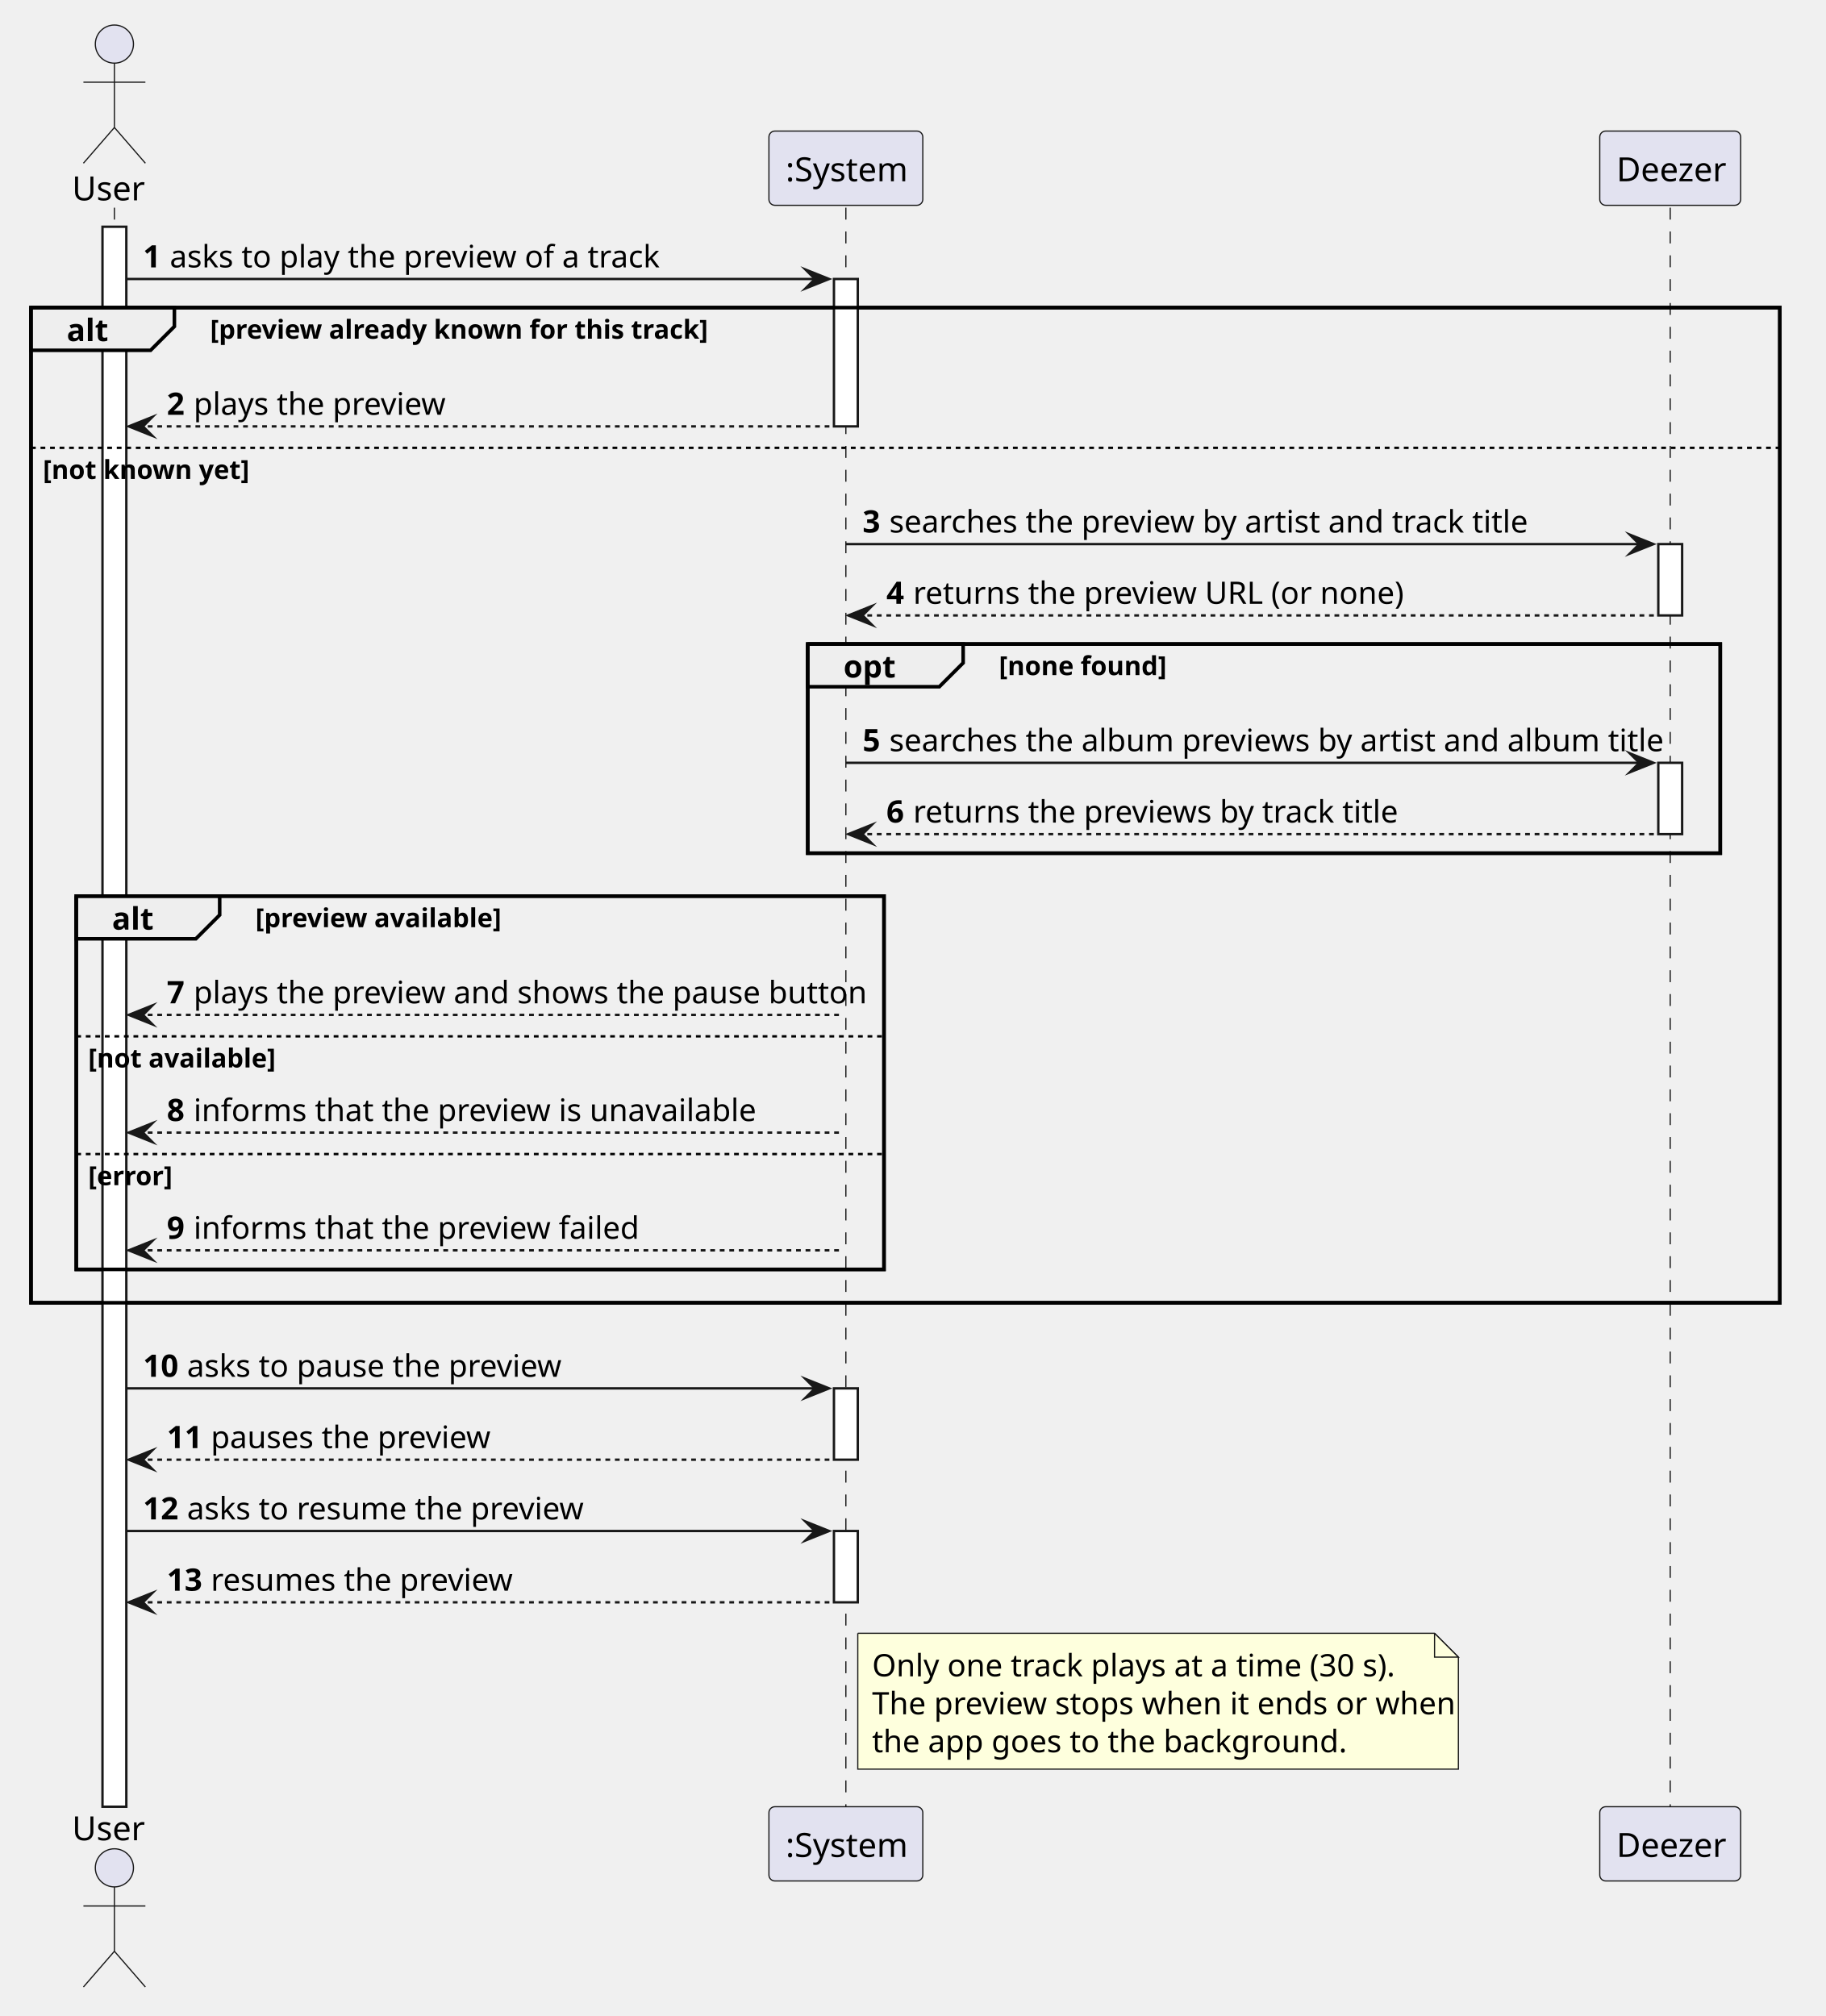
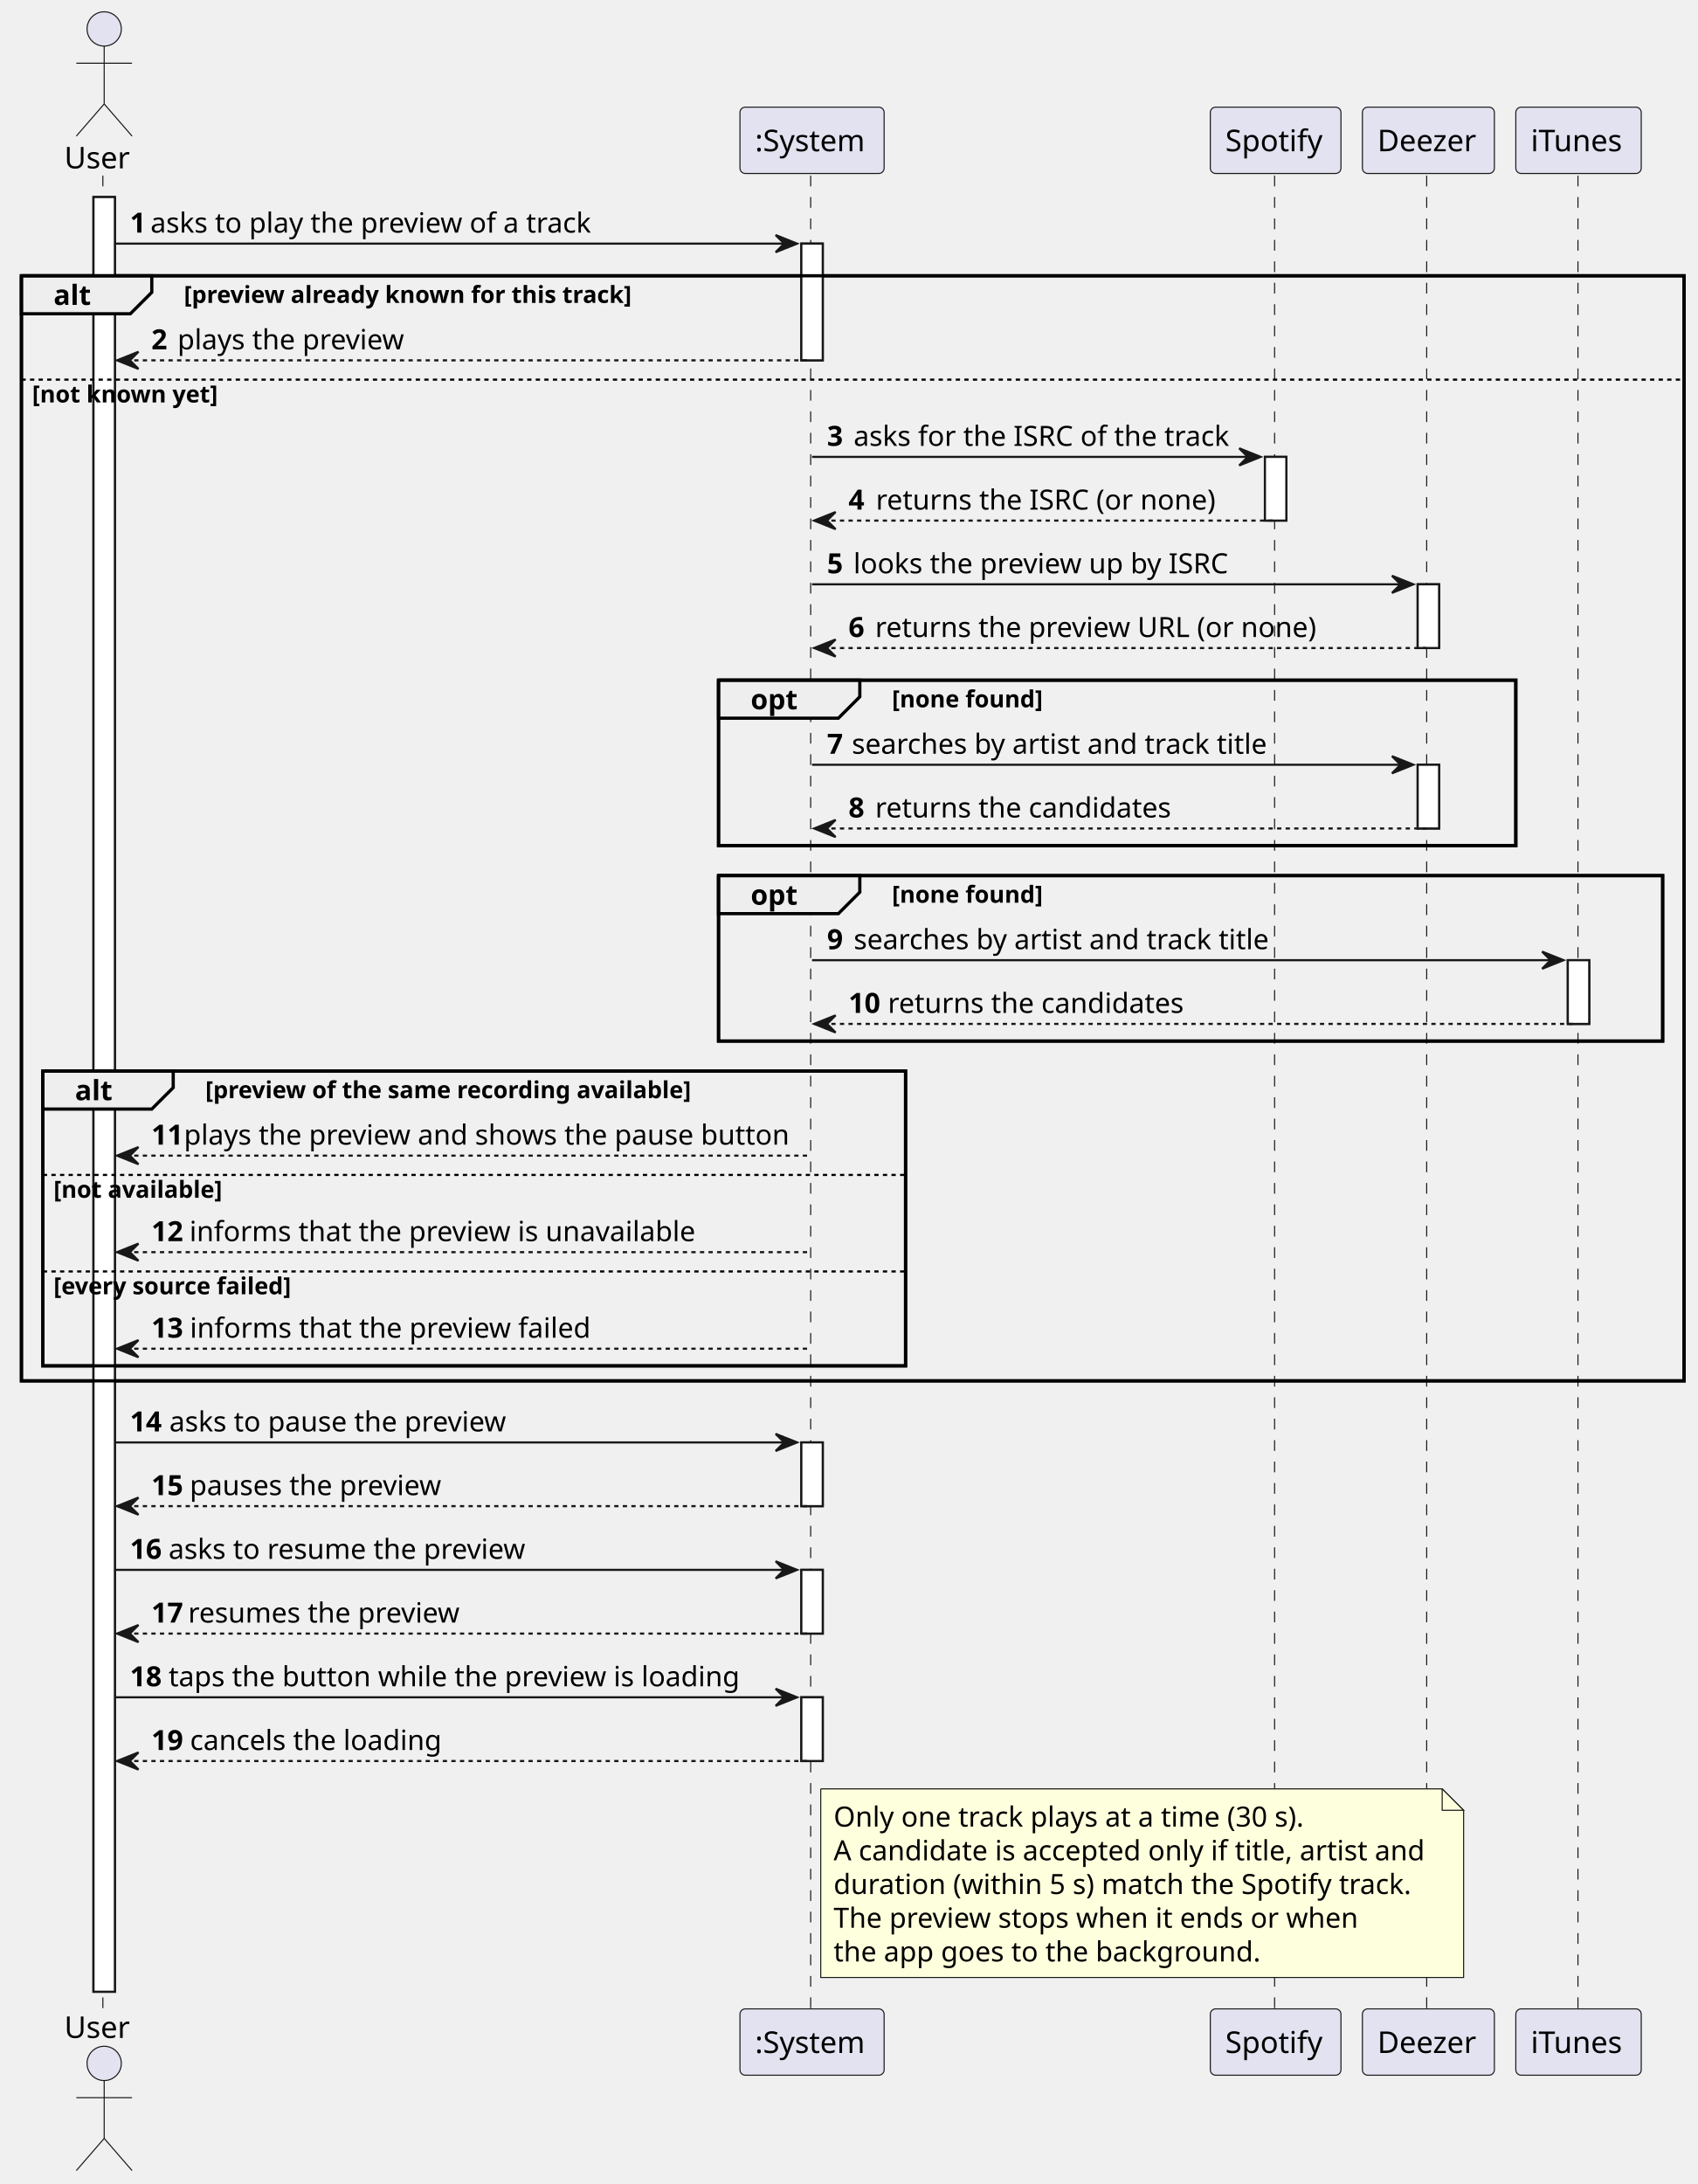
- <svg xmlns="http://www.w3.org/2000/svg" version="1.1" data-diagram-type="SEQUENCE" style="width:766px;height:846px;background:#FFFFFF;" width="766px" height="846px" viewBox="0 0 766 846" zoomAndPan="magnify" preserveAspectRatio="none" contentStyleType="text/css">
+ <svg xmlns="http://www.w3.org/2000/svg" contentStyleType="text/css" height="1019px" preserveAspectRatio="none" style="width:792px;height:1019px;background:#FFFFFF;" version="1.1" viewBox="0 0 792 1019" width="792px" zoomAndPan="magnify">
  <defs />
-   <g font-family="sans-serif" lengthAdjust="spacing">
-     <rect x="13" y="129.078" width="733.777" height="417.617" fill="none" style="stroke:#000;stroke-width:1.5;" />
-     <rect x="338.901" y="270.259" width="382.876" height="87.779" fill="none" style="stroke:#000;stroke-width:1.5;" />
-     <rect x="32" y="376.038" width="338.901" height="156.657" fill="none" style="stroke:#000;stroke-width:1.5;" />
-     <g>
-       <rect x="44.5" y="87.151" width="8" height="671.027" fill="#000" fill-opacity="0" />
-       <line x1="48" y1="87.151" x2="48" y2="758.179" style="stroke:#181818;stroke-width:0.5;stroke-dasharray:5,5;" />
-     </g>
-     <g>
-       <rect x="43" y="95.151" width="10" height="663.027" fill="#FFF" style="stroke:#181818;stroke-width:1;" />
-     </g>
-     <g>
-       <rect x="351.401" y="87.151" width="8" height="671.027" fill="#000" fill-opacity="0" />
-       <line x1="354.901" y1="87.151" x2="354.901" y2="758.179" style="stroke:#181818;stroke-width:0.5;stroke-dasharray:5,5;" />
-     </g>
-     <g>
-       <rect x="349.901" y="117.078" width="10" height="61.853" fill="#FFF" style="stroke:#181818;stroke-width:1;" />
-     </g>
-     <g>
-       <rect x="349.901" y="582.621" width="10" height="29.926" fill="#FFF" style="stroke:#181818;stroke-width:1;" />
-     </g>
-     <g>
-       <rect x="349.901" y="642.474" width="10" height="29.926" fill="#FFF" style="stroke:#181818;stroke-width:1;" />
-     </g>
-     <g>
-       <rect x="697.277" y="87.151" width="8" height="671.027" fill="#000" fill-opacity="0" />
-       <line x1="700.777" y1="87.151" x2="700.777" y2="758.179" style="stroke:#181818;stroke-width:0.5;stroke-dasharray:5,5;" />
-     </g>
-     <g>
-       <rect x="695.777" y="228.333" width="10" height="29.926" fill="#FFF" style="stroke:#181818;stroke-width:1;" />
-     </g>
-     <g>
-       <rect x="695.777" y="320.111" width="10" height="29.926" fill="#FFF" style="stroke:#181818;stroke-width:1;" />
-     </g>
-     <text x="30.221" y="84.075" fill="#000" font-size="14" textLength="29.559">User</text>
-     <ellipse cx="48" cy="18.5" rx="8" ry="8" fill="#E2E2F0" style="stroke:#181818;stroke-width:0.5;" />
-     <path d="M48,26.5 L48,53.5 M35,34.5 L61,34.5 M48,53.5 L35,68.5 M48,53.5 L61,68.5" style="stroke:#181818;stroke-width:0.5;" fill="none" />
-     <rect x="322.619" y="55" width="64.565" height="31.151" fill="#E2E2F0" style="stroke:#181818;stroke-width:0.5;" rx="2.5" ry="2.5" />
-     <text x="329.619" y="76.075" fill="#000" font-size="14" textLength="50.565">:System</text>
-     <rect x="671.212" y="55" width="59.131" height="31.151" fill="#E2E2F0" style="stroke:#181818;stroke-width:0.5;" rx="2.5" ry="2.5" />
-     <text x="678.212" y="76.075" fill="#000" font-size="14" textLength="45.131">Deezer</text>
-     <text x="30.221" y="772.254" fill="#000" font-size="14" textLength="29.559">User</text>
-     <ellipse cx="48" cy="783.83" rx="8" ry="8" fill="#E2E2F0" style="stroke:#181818;stroke-width:0.5;" />
-     <path d="M48,791.83 L48,818.83 M35,799.83 L61,799.83 M48,818.83 L35,833.83 M48,818.83 L61,833.83" style="stroke:#181818;stroke-width:0.5;" fill="none" />
-     <rect x="322.619" y="758.179" width="64.565" height="31.151" fill="#E2E2F0" style="stroke:#181818;stroke-width:0.5;" rx="2.5" ry="2.5" />
-     <text x="329.619" y="779.254" fill="#000" font-size="14" textLength="50.565">:System</text>
-     <rect x="671.212" y="758.179" width="59.131" height="31.151" fill="#E2E2F0" style="stroke:#181818;stroke-width:0.5;" rx="2.5" ry="2.5" />
-     <text x="678.212" y="779.254" fill="#000" font-size="14" textLength="45.131">Deezer</text>
-     <polygon points="337.901,113.078,347.901,117.078,337.901,121.078,341.901,117.078" fill="#181818" style="stroke:#181818;stroke-width:1;stroke-linejoin:miter;stroke-miterlimit:10;" />
-     <line x1="53" y1="117.078" x2="343.901" y2="117.078" style="stroke:#181818;stroke-width:1;" />
-     <text x="60" y="112.221" fill="#000" font-size="13" font-weight="700">1</text>
-     <text x="71.23" y="112.221" fill="#000" font-size="13" textLength="195.813">asks to play the preview of a track</text>
-     <path d="M13,129.078 L73.171,129.078 L73.171,137.004 L63.171,147.004 L13,147.004 L13,129.078" style="stroke:#000;stroke-width:1.5;" fill="#EEE" />
-     <rect x="13" y="129.078" width="733.777" height="417.617" fill="none" style="stroke:#000;stroke-width:1.5;" />
-     <text x="28" y="143.147" fill="#000" font-size="13" textLength="15.171" font-weight="700">alt</text>
-     <text x="88.171" y="142.137" fill="#000" font-size="11" textLength="197.447" font-weight="700">[preview already known for this track]</text>
-     <polygon points="64,174.93,54,178.93,64,182.93,60,178.93" fill="#181818" style="stroke:#181818;stroke-width:1;stroke-linejoin:miter;stroke-miterlimit:10;" />
-     <line x1="58" y1="178.93" x2="348.901" y2="178.93" style="stroke:#181818;stroke-width:1;stroke-dasharray:2,2;" />
-     <text x="70" y="174.074" fill="#000" font-size="13" font-weight="700">2</text>
-     <text x="81.23" y="174.074" fill="#000" font-size="13" textLength="100.439">plays the preview</text>
-     <line x1="13" y1="187.93" x2="746.777" y2="187.93" style="stroke:#000;stroke-width:1;stroke-dasharray:2,2;" />
-     <text x="18" y="200.989" fill="#000" font-size="11" textLength="81.27" font-weight="700">[not known yet]</text>
-     <polygon points="683.777,224.333,693.777,228.333,683.777,232.333,687.777,228.333" fill="#181818" style="stroke:#181818;stroke-width:1;stroke-linejoin:miter;stroke-miterlimit:10;" />
-     <line x1="354.901" y1="228.333" x2="689.777" y2="228.333" style="stroke:#181818;stroke-width:1;" />
-     <text x="361.901" y="223.476" fill="#000" font-size="13" font-weight="700">3</text>
-     <text x="373.131" y="223.476" fill="#000" font-size="13" textLength="252.891">searches the preview by artist and track title</text>
-     <polygon points="365.901,254.259,355.901,258.259,365.901,262.259,361.901,258.259" fill="#181818" style="stroke:#181818;stroke-width:1;stroke-linejoin:miter;stroke-miterlimit:10;" />
-     <line x1="359.901" y1="258.259" x2="694.777" y2="258.259" style="stroke:#181818;stroke-width:1;stroke-dasharray:2,2;" />
-     <text x="371.901" y="253.402" fill="#000" font-size="13" font-weight="700">4</text>
-     <text x="383.131" y="253.402" fill="#000" font-size="13" textLength="196.53">returns the preview URL (or none)</text>
-     <path d="M338.901,270.259 L404.112,270.259 L404.112,278.185 L394.112,288.185 L338.901,288.185 L338.901,270.259" style="stroke:#000;stroke-width:1.5;" fill="#EEE" />
-     <rect x="338.901" y="270.259" width="382.876" height="87.779" fill="none" style="stroke:#000;stroke-width:1.5;" />
-     <text x="353.901" y="284.329" fill="#000" font-size="13" textLength="20.211" font-weight="700">opt</text>
-     <text x="419.112" y="283.318" fill="#000" font-size="11" textLength="67.198" font-weight="700">[none found]</text>
-     <polygon points="683.777,316.111,693.777,320.111,683.777,324.111,687.777,320.111" fill="#181818" style="stroke:#181818;stroke-width:1;stroke-linejoin:miter;stroke-miterlimit:10;" />
-     <line x1="354.901" y1="320.111" x2="689.777" y2="320.111" style="stroke:#181818;stroke-width:1;" />
-     <text x="361.901" y="315.255" fill="#000" font-size="13" font-weight="700">5</text>
-     <text x="373.131" y="315.255" fill="#000" font-size="13" textLength="305.646">searches the album previews by artist and album title</text>
-     <polygon points="365.901,346.038,355.901,350.038,365.901,354.038,361.901,350.038" fill="#181818" style="stroke:#181818;stroke-width:1;stroke-linejoin:miter;stroke-miterlimit:10;" />
-     <line x1="359.901" y1="350.038" x2="694.777" y2="350.038" style="stroke:#181818;stroke-width:1;stroke-dasharray:2,2;" />
-     <text x="371.901" y="345.181" fill="#000" font-size="13" font-weight="700">6</text>
-     <text x="383.131" y="345.181" fill="#000" font-size="13" textLength="190.017">returns the previews by track title</text>
-     <path d="M32,376.038 L92.171,376.038 L92.171,383.964 L82.171,393.964 L32,393.964 L32,376.038" style="stroke:#000;stroke-width:1.5;" fill="#EEE" />
-     <rect x="32" y="376.038" width="338.901" height="156.657" fill="none" style="stroke:#000;stroke-width:1.5;" />
-     <text x="47" y="390.107" fill="#000" font-size="13" textLength="15.171" font-weight="700">alt</text>
-     <text x="107.171" y="389.097" fill="#000" font-size="11" textLength="97.824" font-weight="700">[preview available]</text>
-     <polygon points="64,421.89,54,425.89,64,429.89,60,425.89" fill="#181818" style="stroke:#181818;stroke-width:1;stroke-linejoin:miter;stroke-miterlimit:10;" />
-     <line x1="58" y1="425.89" x2="353.901" y2="425.89" style="stroke:#181818;stroke-width:1;stroke-dasharray:2,2;" />
-     <text x="70" y="421.034" fill="#000" font-size="13" font-weight="700">7</text>
-     <text x="81.23" y="421.034" fill="#000" font-size="13" textLength="266.671">plays the preview and shows the pause button</text>
-     <line x1="32" y1="434.89" x2="370.901" y2="434.89" style="stroke:#000;stroke-width:1;stroke-dasharray:2,2;" />
-     <text x="37" y="447.949" fill="#000" font-size="11" textLength="73.96" font-weight="700">[not available]</text>
-     <polygon points="64,471.292,54,475.292,64,479.292,60,475.292" fill="#181818" style="stroke:#181818;stroke-width:1;stroke-linejoin:miter;stroke-miterlimit:10;" />
-     <line x1="58" y1="475.292" x2="353.901" y2="475.292" style="stroke:#181818;stroke-width:1;stroke-dasharray:2,2;" />
-     <text x="70" y="470.436" fill="#000" font-size="13" font-weight="700">8</text>
-     <text x="81.23" y="470.436" fill="#000" font-size="13" textLength="220.391">informs that the preview is unavailable</text>
-     <line x1="32" y1="484.292" x2="370.901" y2="484.292" style="stroke:#000;stroke-width:1;stroke-dasharray:2,2;" />
-     <text x="37" y="497.352" fill="#000" font-size="11" textLength="33.005" font-weight="700">[error]</text>
-     <polygon points="64,520.695,54,524.695,64,528.695,60,524.695" fill="#181818" style="stroke:#181818;stroke-width:1;stroke-linejoin:miter;stroke-miterlimit:10;" />
-     <line x1="58" y1="524.695" x2="353.901" y2="524.695" style="stroke:#181818;stroke-width:1;stroke-dasharray:2,2;" />
-     <text x="70" y="519.838" fill="#000" font-size="13" font-weight="700">9</text>
-     <text x="81.23" y="519.838" fill="#000" font-size="13" textLength="172.694">informs that the preview failed</text>
-     <polygon points="337.901,578.621,347.901,582.621,337.901,586.621,341.901,582.621" fill="#181818" style="stroke:#181818;stroke-width:1;stroke-linejoin:miter;stroke-miterlimit:10;" />
-     <line x1="53" y1="582.621" x2="343.901" y2="582.621" style="stroke:#181818;stroke-width:1;" />
-     <text x="60" y="577.765" fill="#000" font-size="13" textLength="14.46" font-weight="700">10</text>
-     <text x="78.46" y="577.765" fill="#000" font-size="13" textLength="150.306">asks to pause the preview</text>
-     <polygon points="64,608.547,54,612.547,64,616.547,60,612.547" fill="#181818" style="stroke:#181818;stroke-width:1;stroke-linejoin:miter;stroke-miterlimit:10;" />
-     <line x1="58" y1="612.547" x2="348.901" y2="612.547" style="stroke:#181818;stroke-width:1;stroke-dasharray:2,2;" />
-     <text x="70" y="607.691" fill="#000" font-size="13" textLength="14.46" font-weight="700">11</text>
-     <text x="88.46" y="607.691" fill="#000" font-size="13" textLength="112.011">pauses the preview</text>
-     <polygon points="337.901,638.474,347.901,642.474,337.901,646.474,341.901,642.474" fill="#181818" style="stroke:#181818;stroke-width:1;stroke-linejoin:miter;stroke-miterlimit:10;" />
-     <line x1="53" y1="642.474" x2="343.901" y2="642.474" style="stroke:#181818;stroke-width:1;" />
-     <text x="60" y="637.617" fill="#000" font-size="13" textLength="14.46" font-weight="700">12</text>
-     <text x="78.46" y="637.617" fill="#000" font-size="13" textLength="158.234">asks to resume the preview</text>
-     <polygon points="64,668.4,54,672.4,64,676.4,60,672.4" fill="#181818" style="stroke:#181818;stroke-width:1;stroke-linejoin:miter;stroke-miterlimit:10;" />
-     <line x1="58" y1="672.4" x2="348.901" y2="672.4" style="stroke:#181818;stroke-width:1;stroke-dasharray:2,2;" />
-     <text x="70" y="667.543" fill="#000" font-size="13" textLength="14.46" font-weight="700">13</text>
-     <text x="88.46" y="667.543" fill="#000" font-size="13" textLength="119.939">resumes the preview</text>
-     <path d="M359.901,685.4 L359.901,742.4 L611.901,742.4 L611.901,695.4 L601.901,685.4 L359.901,685.4" style="stroke:#181818;stroke-width:0.5;" fill="#FEFFDD" />
-     <path d="M601.901,685.4 L601.901,695.4 L611.901,695.4 L601.901,685.4" style="stroke:#181818;stroke-width:0.5;" fill="#FEFFDD" />
-     <text x="365.901" y="703.47" fill="#000" font-size="13" textLength="211.694">Only one track plays at a time (30 s).</text>
-     <text x="365.901" y="719.396" fill="#000" font-size="13" textLength="231.956">The preview stops when it ends or when</text>
-     <text x="365.901" y="735.322" fill="#000" font-size="13" textLength="186.475">the app goes to the background.</text>
+   <g>
+     <rect fill="#FFFFFF" height="837.355" style="stroke:#181818;stroke-width:1.0;" width="10" x="43.62" y="91.939" />
+     <rect fill="#FFFFFF" height="54.459" style="stroke:#181818;stroke-width:1.0;" width="10" x="373.944" y="113.669" />
+     <rect fill="#FFFFFF" height="29.73" style="stroke:#181818;stroke-width:1.0;" width="10" x="373.944" y="672.999" />
+     <rect fill="#FFFFFF" height="29.73" style="stroke:#181818;stroke-width:1.0;" width="10" x="373.944" y="732.458" />
+     <rect fill="#FFFFFF" height="29.73" style="stroke:#181818;stroke-width:1.0;" width="10" x="373.944" y="791.917" />
+     <rect fill="#FFFFFF" height="29.73" style="stroke:#181818;stroke-width:1.0;" width="10" x="590.279" y="213.167" />
+     <rect fill="#FFFFFF" height="29.73" style="stroke:#181818;stroke-width:1.0;" width="10" x="661.56" y="272.626" />
+     <rect fill="#FFFFFF" height="29.73" style="stroke:#181818;stroke-width:1.0;" width="10" x="661.56" y="356.815" />
+     <rect fill="#FFFFFF" height="29.73" style="stroke:#181818;stroke-width:1.0;" width="10" x="731.621" y="448.003" />
+     <rect fill="none" height="515.601" style="stroke:#000000;stroke-width:1.5;" width="775.885" x="10" y="128.669" />
+     <rect fill="none" height="77.189" style="stroke:#000000;stroke-width:1.5;" width="372.051" x="335.305" y="317.356" />
+     <rect fill="none" height="77.189" style="stroke:#000000;stroke-width:1.5;" width="440.581" x="335.305" y="408.544" />
+     <rect fill="none" height="137.537" style="stroke:#000000;stroke-width:1.5;" width="402.584" x="20" y="499.732" />
+     <line style="stroke:#181818;stroke-width:0.5;stroke-dasharray:5.0,5.0;" x1="48" x2="48" y1="81.939" y2="938.294" />
+     <line style="stroke:#181818;stroke-width:0.5;stroke-dasharray:5.0,5.0;" x1="378.305" x2="378.305" y1="81.939" y2="938.294" />
+     <line style="stroke:#181818;stroke-width:0.5;stroke-dasharray:5.0,5.0;" x1="594.794" x2="594.794" y1="81.939" y2="938.294" />
+     <line style="stroke:#181818;stroke-width:0.5;stroke-dasharray:5.0,5.0;" x1="665.764" x2="665.764" y1="81.939" y2="938.294" />
+     <line style="stroke:#181818;stroke-width:0.5;stroke-dasharray:5.0,5.0;" x1="736.356" x2="736.356" y1="81.939" y2="938.294" />
+     <text fill="#000000" font-family="sans-serif" font-size="14" lengthAdjust="spacing" textLength="31.24" x="30" y="78.562">User</text>
+     <ellipse cx="48.62" cy="13.5" fill="#E2E2F0" rx="8" ry="8" style="stroke:#181818;stroke-width:0.5;" />
+     <path d="M48.62,21.5 L48.62,48.5 M35.62,29.5 L61.62,29.5 M48.62,48.5 L35.62,63.5 M48.62,48.5 L61.62,63.5 " fill="none" style="stroke:#181818;stroke-width:0.5;" />
+     <text fill="#000000" font-family="sans-serif" font-size="14" lengthAdjust="spacing" textLength="31.24" x="30" y="950.856">User</text>
+     <ellipse cx="48.62" cy="962.733" fill="#E2E2F0" rx="8" ry="8" style="stroke:#181818;stroke-width:0.5;" />
+     <path d="M48.62,970.733 L48.62,997.733 M35.62,978.733 L61.62,978.733 M48.62,997.733 L35.62,1012.733 M48.62,997.733 L61.62,1012.733 " fill="none" style="stroke:#181818;stroke-width:0.5;" />
+     <rect fill="#E2E2F0" height="30.939" rx="2.5" ry="2.5" style="stroke:#181818;stroke-width:0.5;" width="67.279" x="345.305" y="50" />
+     <text fill="#000000" font-family="sans-serif" font-size="14" lengthAdjust="spacing" textLength="53.279" x="352.305" y="70.562">:System</text>
+     <rect fill="#E2E2F0" height="30.939" rx="2.5" ry="2.5" style="stroke:#181818;stroke-width:0.5;" width="67.279" x="345.305" y="937.294" />
+     <text fill="#000000" font-family="sans-serif" font-size="14" lengthAdjust="spacing" textLength="53.279" x="352.305" y="957.856">:System</text>
+     <rect fill="#E2E2F0" height="30.939" rx="2.5" ry="2.5" style="stroke:#181818;stroke-width:0.5;" width="60.97" x="564.794" y="50" />
+     <text fill="#000000" font-family="sans-serif" font-size="14" lengthAdjust="spacing" textLength="46.97" x="571.794" y="70.562">Spotify</text>
+     <rect fill="#E2E2F0" height="30.939" rx="2.5" ry="2.5" style="stroke:#181818;stroke-width:0.5;" width="60.97" x="564.794" y="937.294" />
+     <text fill="#000000" font-family="sans-serif" font-size="14" lengthAdjust="spacing" textLength="46.97" x="571.794" y="957.856">Spotify</text>
+     <rect fill="#E2E2F0" height="30.939" rx="2.5" ry="2.5" style="stroke:#181818;stroke-width:0.5;" width="61.592" x="635.764" y="50" />
+     <text fill="#000000" font-family="sans-serif" font-size="14" lengthAdjust="spacing" textLength="47.592" x="642.764" y="70.562">Deezer</text>
+     <rect fill="#E2E2F0" height="30.939" rx="2.5" ry="2.5" style="stroke:#181818;stroke-width:0.5;" width="61.592" x="635.764" y="937.294" />
+     <text fill="#000000" font-family="sans-serif" font-size="14" lengthAdjust="spacing" textLength="47.592" x="642.764" y="957.856">Deezer</text>
+     <rect fill="#E2E2F0" height="30.939" rx="2.5" ry="2.5" style="stroke:#181818;stroke-width:0.5;" width="58.529" x="707.356" y="50" />
+     <text fill="#000000" font-family="sans-serif" font-size="14" lengthAdjust="spacing" textLength="44.529" x="714.356" y="70.562">iTunes</text>
+     <rect fill="#E2E2F0" height="30.939" rx="2.5" ry="2.5" style="stroke:#181818;stroke-width:0.5;" width="58.529" x="707.356" y="937.294" />
+     <text fill="#000000" font-family="sans-serif" font-size="14" lengthAdjust="spacing" textLength="44.529" x="714.356" y="957.856">iTunes</text>
+     <rect fill="#FFFFFF" height="837.355" style="stroke:#181818;stroke-width:1.0;" width="10" x="43.62" y="91.939" />
+     <rect fill="#FFFFFF" height="54.459" style="stroke:#181818;stroke-width:1.0;" width="10" x="373.944" y="113.669" />
+     <rect fill="#FFFFFF" height="29.73" style="stroke:#181818;stroke-width:1.0;" width="10" x="373.944" y="672.999" />
+     <rect fill="#FFFFFF" height="29.73" style="stroke:#181818;stroke-width:1.0;" width="10" x="373.944" y="732.458" />
+     <rect fill="#FFFFFF" height="29.73" style="stroke:#181818;stroke-width:1.0;" width="10" x="373.944" y="791.917" />
+     <rect fill="#FFFFFF" height="29.73" style="stroke:#181818;stroke-width:1.0;" width="10" x="590.279" y="213.167" />
+     <rect fill="#FFFFFF" height="29.73" style="stroke:#181818;stroke-width:1.0;" width="10" x="661.56" y="272.626" />
+     <rect fill="#FFFFFF" height="29.73" style="stroke:#181818;stroke-width:1.0;" width="10" x="661.56" y="356.815" />
+     <rect fill="#FFFFFF" height="29.73" style="stroke:#181818;stroke-width:1.0;" width="10" x="731.621" y="448.003" />
+     <polygon fill="#181818" points="361.944,109.669,371.944,113.669,361.944,117.669,365.944,113.669" style="stroke:#181818;stroke-width:1.0;" />
+     <line style="stroke:#181818;stroke-width:1.0;" x1="53.62" x2="367.944" y1="113.669" y2="113.669" />
+     <text fill="#000000" font-family="sans-serif" font-size="13" font-weight="bold" lengthAdjust="spacing" textLength="5.605" x="60.62" y="108.533">1</text>
+     <text fill="#000000" font-family="sans-serif" font-size="13" lengthAdjust="spacing" textLength="211.053" x="70.225" y="108.533">asks to play the preview of a track</text>
+     <path d="M10,128.669 L70.831,128.669 L70.831,136.398 L60.831,146.398 L10,146.398 L10,128.669 " fill="#EEEEEE" style="stroke:#000000;stroke-width:1.5;" />
+     <rect fill="none" height="515.601" style="stroke:#000000;stroke-width:1.5;" width="775.885" x="10" y="128.669" />
+     <text fill="#000000" font-family="sans-serif" font-size="13" font-weight="bold" lengthAdjust="spacing" textLength="15.831" x="25" y="142.263">alt</text>
+     <text fill="#000000" font-family="sans-serif" font-size="11" font-weight="bold" lengthAdjust="spacing" textLength="204.649" x="85.831" y="141.325">[preview already known for this track]</text>
+     <polygon fill="#181818" points="64.62,164.128,54.62,168.128,64.62,172.128,60.62,168.128" style="stroke:#181818;stroke-width:1.0;" />
+     <line style="stroke:#181818;stroke-width:1.0;stroke-dasharray:2.0,2.0;" x1="58.62" x2="377.944" y1="168.128" y2="168.128" />
+     <text fill="#000000" font-family="sans-serif" font-size="13" font-weight="bold" lengthAdjust="spacing" textLength="8.188" x="70.62" y="162.992">2</text>
+     <text fill="#000000" font-family="sans-serif" font-size="13" lengthAdjust="spacing" textLength="108.513" x="82.809" y="162.992">plays the preview</text>
+     <line style="stroke:#000000;stroke-width:1.0;stroke-dasharray:2.0,2.0;" x1="10" x2="785.885" y1="177.128" y2="177.128" />
+     <text fill="#000000" font-family="sans-serif" font-size="11" font-weight="bold" lengthAdjust="spacing" textLength="84.503" x="15" y="187.784">[not known yet]</text>
+     <polygon fill="#181818" points="578.279,209.167,588.279,213.167,578.279,217.167,582.279,213.167" style="stroke:#181818;stroke-width:1.0;" />
+     <line style="stroke:#181818;stroke-width:1.0;" x1="378.944" x2="584.279" y1="213.167" y2="213.167" />
+     <text fill="#000000" font-family="sans-serif" font-size="13" font-weight="bold" lengthAdjust="spacing" textLength="8.392" x="385.944" y="208.031">3</text>
+     <text fill="#000000" font-family="sans-serif" font-size="13" lengthAdjust="spacing" textLength="179.943" x="398.336" y="208.031">asks for the ISRC of the track</text>
+     <polygon fill="#181818" points="389.944,238.897,379.944,242.897,389.944,246.897,385.944,242.897" style="stroke:#181818;stroke-width:1.0;" />
+     <line style="stroke:#181818;stroke-width:1.0;stroke-dasharray:2.0,2.0;" x1="383.944" x2="594.279" y1="242.897" y2="242.897" />
+     <text fill="#000000" font-family="sans-serif" font-size="13" font-weight="bold" lengthAdjust="spacing" textLength="8.791" x="395.944" y="237.761">4</text>
+     <text fill="#000000" font-family="sans-serif" font-size="13" lengthAdjust="spacing" textLength="160.596" x="408.736" y="237.761">returns the ISRC (or none)</text>
+     <polygon fill="#181818" points="649.56,268.626,659.56,272.626,649.56,276.626,653.56,272.626" style="stroke:#181818;stroke-width:1.0;" />
+     <line style="stroke:#181818;stroke-width:1.0;" x1="378.944" x2="655.56" y1="272.626" y2="272.626" />
+     <text fill="#000000" font-family="sans-serif" font-size="13" font-weight="bold" lengthAdjust="spacing" textLength="8.309" x="385.944" y="267.49">5</text>
+     <text fill="#000000" font-family="sans-serif" font-size="13" lengthAdjust="spacing" textLength="180.248" x="398.253" y="267.49">looks the preview up by ISRC</text>
+     <polygon fill="#181818" points="389.944,298.356,379.944,302.356,389.944,306.356,385.944,302.356" style="stroke:#181818;stroke-width:1.0;" />
+     <line style="stroke:#181818;stroke-width:1.0;stroke-dasharray:2.0,2.0;" x1="383.944" x2="665.56" y1="302.356" y2="302.356" />
+     <text fill="#000000" font-family="sans-serif" font-size="13" font-weight="bold" lengthAdjust="spacing" textLength="8.442" x="395.944" y="297.22">6</text>
+     <text fill="#000000" font-family="sans-serif" font-size="13" lengthAdjust="spacing" textLength="209.054" x="408.387" y="297.22">returns the preview URL (or none)</text>
+     <path d="M335.305,317.356 L401.233,317.356 L401.233,325.085 L391.233,335.085 L335.305,335.085 L335.305,317.356 " fill="#EEEEEE" style="stroke:#000000;stroke-width:1.5;" />
+     <rect fill="none" height="77.189" style="stroke:#000000;stroke-width:1.5;" width="372.051" x="335.305" y="317.356" />
+     <text fill="#000000" font-family="sans-serif" font-size="13" font-weight="bold" lengthAdjust="spacing" textLength="20.928" x="350.305" y="330.949">opt</text>
+     <text fill="#000000" font-family="sans-serif" font-size="11" font-weight="bold" lengthAdjust="spacing" textLength="69.647" x="416.233" y="330.012">[none found]</text>
+     <polygon fill="#181818" points="649.56,352.815,659.56,356.815,649.56,360.815,653.56,356.815" style="stroke:#181818;stroke-width:1.0;" />
+     <line style="stroke:#181818;stroke-width:1.0;" x1="378.944" x2="655.56" y1="356.815" y2="356.815" />
+     <text fill="#000000" font-family="sans-serif" font-size="13" font-weight="bold" lengthAdjust="spacing" textLength="7.56" x="385.944" y="351.679">7</text>
+     <text fill="#000000" font-family="sans-serif" font-size="13" lengthAdjust="spacing" textLength="196.777" x="397.504" y="351.679">searches by artist and track title</text>
+     <polygon fill="#181818" points="389.944,382.544,379.944,386.544,389.944,390.544,385.944,386.544" style="stroke:#181818;stroke-width:1.0;" />
+     <line style="stroke:#181818;stroke-width:1.0;stroke-dasharray:2.0,2.0;" x1="383.944" x2="665.56" y1="386.544" y2="386.544" />
+     <text fill="#000000" font-family="sans-serif" font-size="13" font-weight="bold" lengthAdjust="spacing" textLength="8.461" x="395.944" y="381.408">8</text>
+     <text fill="#000000" font-family="sans-serif" font-size="13" lengthAdjust="spacing" textLength="138.15" x="408.406" y="381.408">returns the candidates</text>
+     <path d="M335.305,408.544 L401.233,408.544 L401.233,416.273 L391.233,426.273 L335.305,426.273 L335.305,408.544 " fill="#EEEEEE" style="stroke:#000000;stroke-width:1.5;" />
+     <rect fill="none" height="77.189" style="stroke:#000000;stroke-width:1.5;" width="440.581" x="335.305" y="408.544" />
+     <text fill="#000000" font-family="sans-serif" font-size="13" font-weight="bold" lengthAdjust="spacing" textLength="20.928" x="350.305" y="422.138">opt</text>
+     <text fill="#000000" font-family="sans-serif" font-size="11" font-weight="bold" lengthAdjust="spacing" textLength="69.647" x="416.233" y="421.2">[none found]</text>
+     <polygon fill="#181818" points="719.621,444.003,729.621,448.003,719.621,452.003,723.621,448.003" style="stroke:#181818;stroke-width:1.0;" />
+     <line style="stroke:#181818;stroke-width:1.0;" x1="378.944" x2="725.621" y1="448.003" y2="448.003" />
+     <text fill="#000000" font-family="sans-serif" font-size="13" font-weight="bold" lengthAdjust="spacing" textLength="8.442" x="385.944" y="442.867">9</text>
+     <text fill="#000000" font-family="sans-serif" font-size="13" lengthAdjust="spacing" textLength="196.777" x="398.387" y="442.867">searches by artist and track title</text>
+     <polygon fill="#181818" points="389.944,473.732,379.944,477.732,389.944,481.732,385.944,477.732" style="stroke:#181818;stroke-width:1.0;" />
+     <line style="stroke:#181818;stroke-width:1.0;stroke-dasharray:2.0,2.0;" x1="383.944" x2="735.621" y1="477.732" y2="477.732" />
+     <text fill="#000000" font-family="sans-serif" font-size="13" font-weight="bold" lengthAdjust="spacing" textLength="14.371" x="395.944" y="472.597">10</text>
+     <text fill="#000000" font-family="sans-serif" font-size="13" lengthAdjust="spacing" textLength="138.15" x="414.315" y="472.597">returns the candidates</text>
+     <path d="M20,499.732 L80.831,499.732 L80.831,507.462 L70.831,517.462 L20,517.462 L20,499.732 " fill="#EEEEEE" style="stroke:#000000;stroke-width:1.5;" />
+     <rect fill="none" height="137.537" style="stroke:#000000;stroke-width:1.5;" width="402.584" x="20" y="499.732" />
+     <text fill="#000000" font-family="sans-serif" font-size="13" font-weight="bold" lengthAdjust="spacing" textLength="15.831" x="35" y="513.326">alt</text>
+     <text fill="#000000" font-family="sans-serif" font-size="11" font-weight="bold" lengthAdjust="spacing" textLength="223.083" x="95.831" y="512.389">[preview of the same recording available]</text>
+     <polygon fill="#181818" points="64.62,535.191,54.62,539.191,64.62,543.191,60.62,539.191" style="stroke:#181818;stroke-width:1.0;" />
+     <line style="stroke:#181818;stroke-width:1.0;stroke-dasharray:2.0,2.0;" x1="58.62" x2="377.944" y1="539.191" y2="539.191" />
+     <text fill="#000000" font-family="sans-serif" font-size="13" font-weight="bold" lengthAdjust="spacing" textLength="11.21" x="70.62" y="534.056">11</text>
+     <text fill="#000000" font-family="sans-serif" font-size="13" lengthAdjust="spacing" textLength="286.114" x="85.83" y="534.056">plays the preview and shows the pause button</text>
+     <line style="stroke:#000000;stroke-width:1.0;stroke-dasharray:2.0,2.0;" x1="20" x2="422.584" y1="548.191" y2="548.191" />
+     <text fill="#000000" font-family="sans-serif" font-size="11" font-weight="bold" lengthAdjust="spacing" textLength="76.705" x="25" y="558.848">[not available]</text>
+     <polygon fill="#181818" points="64.62,580.231,54.62,584.231,64.62,588.231,60.62,584.231" style="stroke:#181818;stroke-width:1.0;" />
+     <line style="stroke:#181818;stroke-width:1.0;stroke-dasharray:2.0,2.0;" x1="58.62" x2="377.944" y1="584.231" y2="584.231" />
+     <text fill="#000000" font-family="sans-serif" font-size="13" font-weight="bold" lengthAdjust="spacing" textLength="13.793" x="70.62" y="579.095">12</text>
+     <text fill="#000000" font-family="sans-serif" font-size="13" lengthAdjust="spacing" textLength="236.545" x="88.414" y="579.095">informs that the preview is unavailable</text>
+     <line style="stroke:#000000;stroke-width:1.0;stroke-dasharray:2.0,2.0;" x1="20" x2="422.584" y1="593.231" y2="593.231" />
+     <text fill="#000000" font-family="sans-serif" font-size="11" font-weight="bold" lengthAdjust="spacing" textLength="111.778" x="25" y="603.887">[every source failed]</text>
+     <polygon fill="#181818" points="64.62,625.269,54.62,629.269,64.62,633.269,60.62,629.269" style="stroke:#181818;stroke-width:1.0;" />
+     <line style="stroke:#181818;stroke-width:1.0;stroke-dasharray:2.0,2.0;" x1="58.62" x2="377.944" y1="629.269" y2="629.269" />
+     <text fill="#000000" font-family="sans-serif" font-size="13" font-weight="bold" lengthAdjust="spacing" textLength="13.997" x="70.62" y="624.134">13</text>
+     <text fill="#000000" font-family="sans-serif" font-size="13" lengthAdjust="spacing" textLength="187.269" x="88.617" y="624.134">informs that the preview failed</text>
+     <polygon fill="#181818" points="361.944,668.999,371.944,672.999,361.944,676.999,365.944,672.999" style="stroke:#181818;stroke-width:1.0;" />
+     <line style="stroke:#181818;stroke-width:1.0;" x1="53.62" x2="367.944" y1="672.999" y2="672.999" />
+     <text fill="#000000" font-family="sans-serif" font-size="13" font-weight="bold" lengthAdjust="spacing" textLength="14.396" x="60.62" y="667.863">14</text>
+     <text fill="#000000" font-family="sans-serif" font-size="13" lengthAdjust="spacing" textLength="160.843" x="79.017" y="667.863">asks to pause the preview</text>
+     <polygon fill="#181818" points="64.62,698.729,54.62,702.729,64.62,706.729,60.62,702.729" style="stroke:#181818;stroke-width:1.0;" />
+     <line style="stroke:#181818;stroke-width:1.0;stroke-dasharray:2.0,2.0;" x1="58.62" x2="377.944" y1="702.729" y2="702.729" />
+     <text fill="#000000" font-family="sans-serif" font-size="13" font-weight="bold" lengthAdjust="spacing" textLength="13.914" x="70.62" y="697.593">15</text>
+     <text fill="#000000" font-family="sans-serif" font-size="13" lengthAdjust="spacing" textLength="120.186" x="88.534" y="697.593">pauses the preview</text>
+     <polygon fill="#181818" points="361.944,728.458,371.944,732.458,361.944,736.458,365.944,732.458" style="stroke:#181818;stroke-width:1.0;" />
+     <line style="stroke:#181818;stroke-width:1.0;" x1="53.62" x2="367.944" y1="732.458" y2="732.458" />
+     <text fill="#000000" font-family="sans-serif" font-size="13" font-weight="bold" lengthAdjust="spacing" textLength="14.047" x="60.62" y="727.322">16</text>
+     <text fill="#000000" font-family="sans-serif" font-size="13" lengthAdjust="spacing" textLength="169.444" x="78.668" y="727.322">asks to resume the preview</text>
+     <polygon fill="#181818" points="64.62,758.188,54.62,762.188,64.62,766.188,60.62,762.188" style="stroke:#181818;stroke-width:1.0;" />
+     <line style="stroke:#181818;stroke-width:1.0;stroke-dasharray:2.0,2.0;" x1="58.62" x2="377.944" y1="762.188" y2="762.188" />
+     <text fill="#000000" font-family="sans-serif" font-size="13" font-weight="bold" lengthAdjust="spacing" textLength="13.165" x="70.62" y="757.052">17</text>
+     <text fill="#000000" font-family="sans-serif" font-size="13" lengthAdjust="spacing" textLength="128.788" x="87.785" y="757.052">resumes the preview</text>
+     <polygon fill="#181818" points="361.944,787.917,371.944,791.917,361.944,795.917,365.944,791.917" style="stroke:#181818;stroke-width:1.0;" />
+     <line style="stroke:#181818;stroke-width:1.0;" x1="53.62" x2="367.944" y1="791.917" y2="791.917" />
+     <text fill="#000000" font-family="sans-serif" font-size="13" font-weight="bold" lengthAdjust="spacing" textLength="14.066" x="60.62" y="786.781">18</text>
+     <text fill="#000000" font-family="sans-serif" font-size="13" lengthAdjust="spacing" textLength="266.957" x="78.686" y="786.781">taps the button while the preview is loading</text>
+     <polygon fill="#181818" points="64.62,817.646,54.62,821.646,64.62,825.646,60.62,821.646" style="stroke:#181818;stroke-width:1.0;" />
+     <line style="stroke:#181818;stroke-width:1.0;stroke-dasharray:2.0,2.0;" x1="58.62" x2="377.944" y1="821.646" y2="821.646" />
+     <text fill="#000000" font-family="sans-serif" font-size="13" font-weight="bold" lengthAdjust="spacing" textLength="14.047" x="70.62" y="816.511">19</text>
+     <text fill="#000000" font-family="sans-serif" font-size="13" lengthAdjust="spacing" textLength="119.26" x="88.668" y="816.511">cancels the loading</text>
+     <path d="M383,834.646 L383,922.646 L683,922.646 L683,844.646 L673,834.646 L383,834.646 " fill="#FEFFDD" style="stroke:#181818;stroke-width:0.5;" />
+     <path d="M673,834.646 L673,844.646 L683,844.646 L673,834.646 " fill="#FEFFDD" style="stroke:#181818;stroke-width:0.5;" />
+     <text fill="#000000" font-family="sans-serif" font-size="13" lengthAdjust="spacing" textLength="225.507" x="389" y="852.24">Only one track plays at a time (30 s).</text>
+     <text fill="#000000" font-family="sans-serif" font-size="13" lengthAdjust="spacing" textLength="279.989" x="389" y="867.97">A candidate is accepted only if title, artist and</text>
+     <text fill="#000000" font-family="sans-serif" font-size="13" lengthAdjust="spacing" textLength="273.057" x="389" y="883.699">duration (within 5 s) match the Spotify track.</text>
+     <text fill="#000000" font-family="sans-serif" font-size="13" lengthAdjust="spacing" textLength="249.431" x="389" y="899.429">The preview stops when it ends or when</text>
+     <text fill="#000000" font-family="sans-serif" font-size="13" lengthAdjust="spacing" textLength="200.351" x="389" y="915.158">the app goes to the background.</text>
  </g>
</svg>
